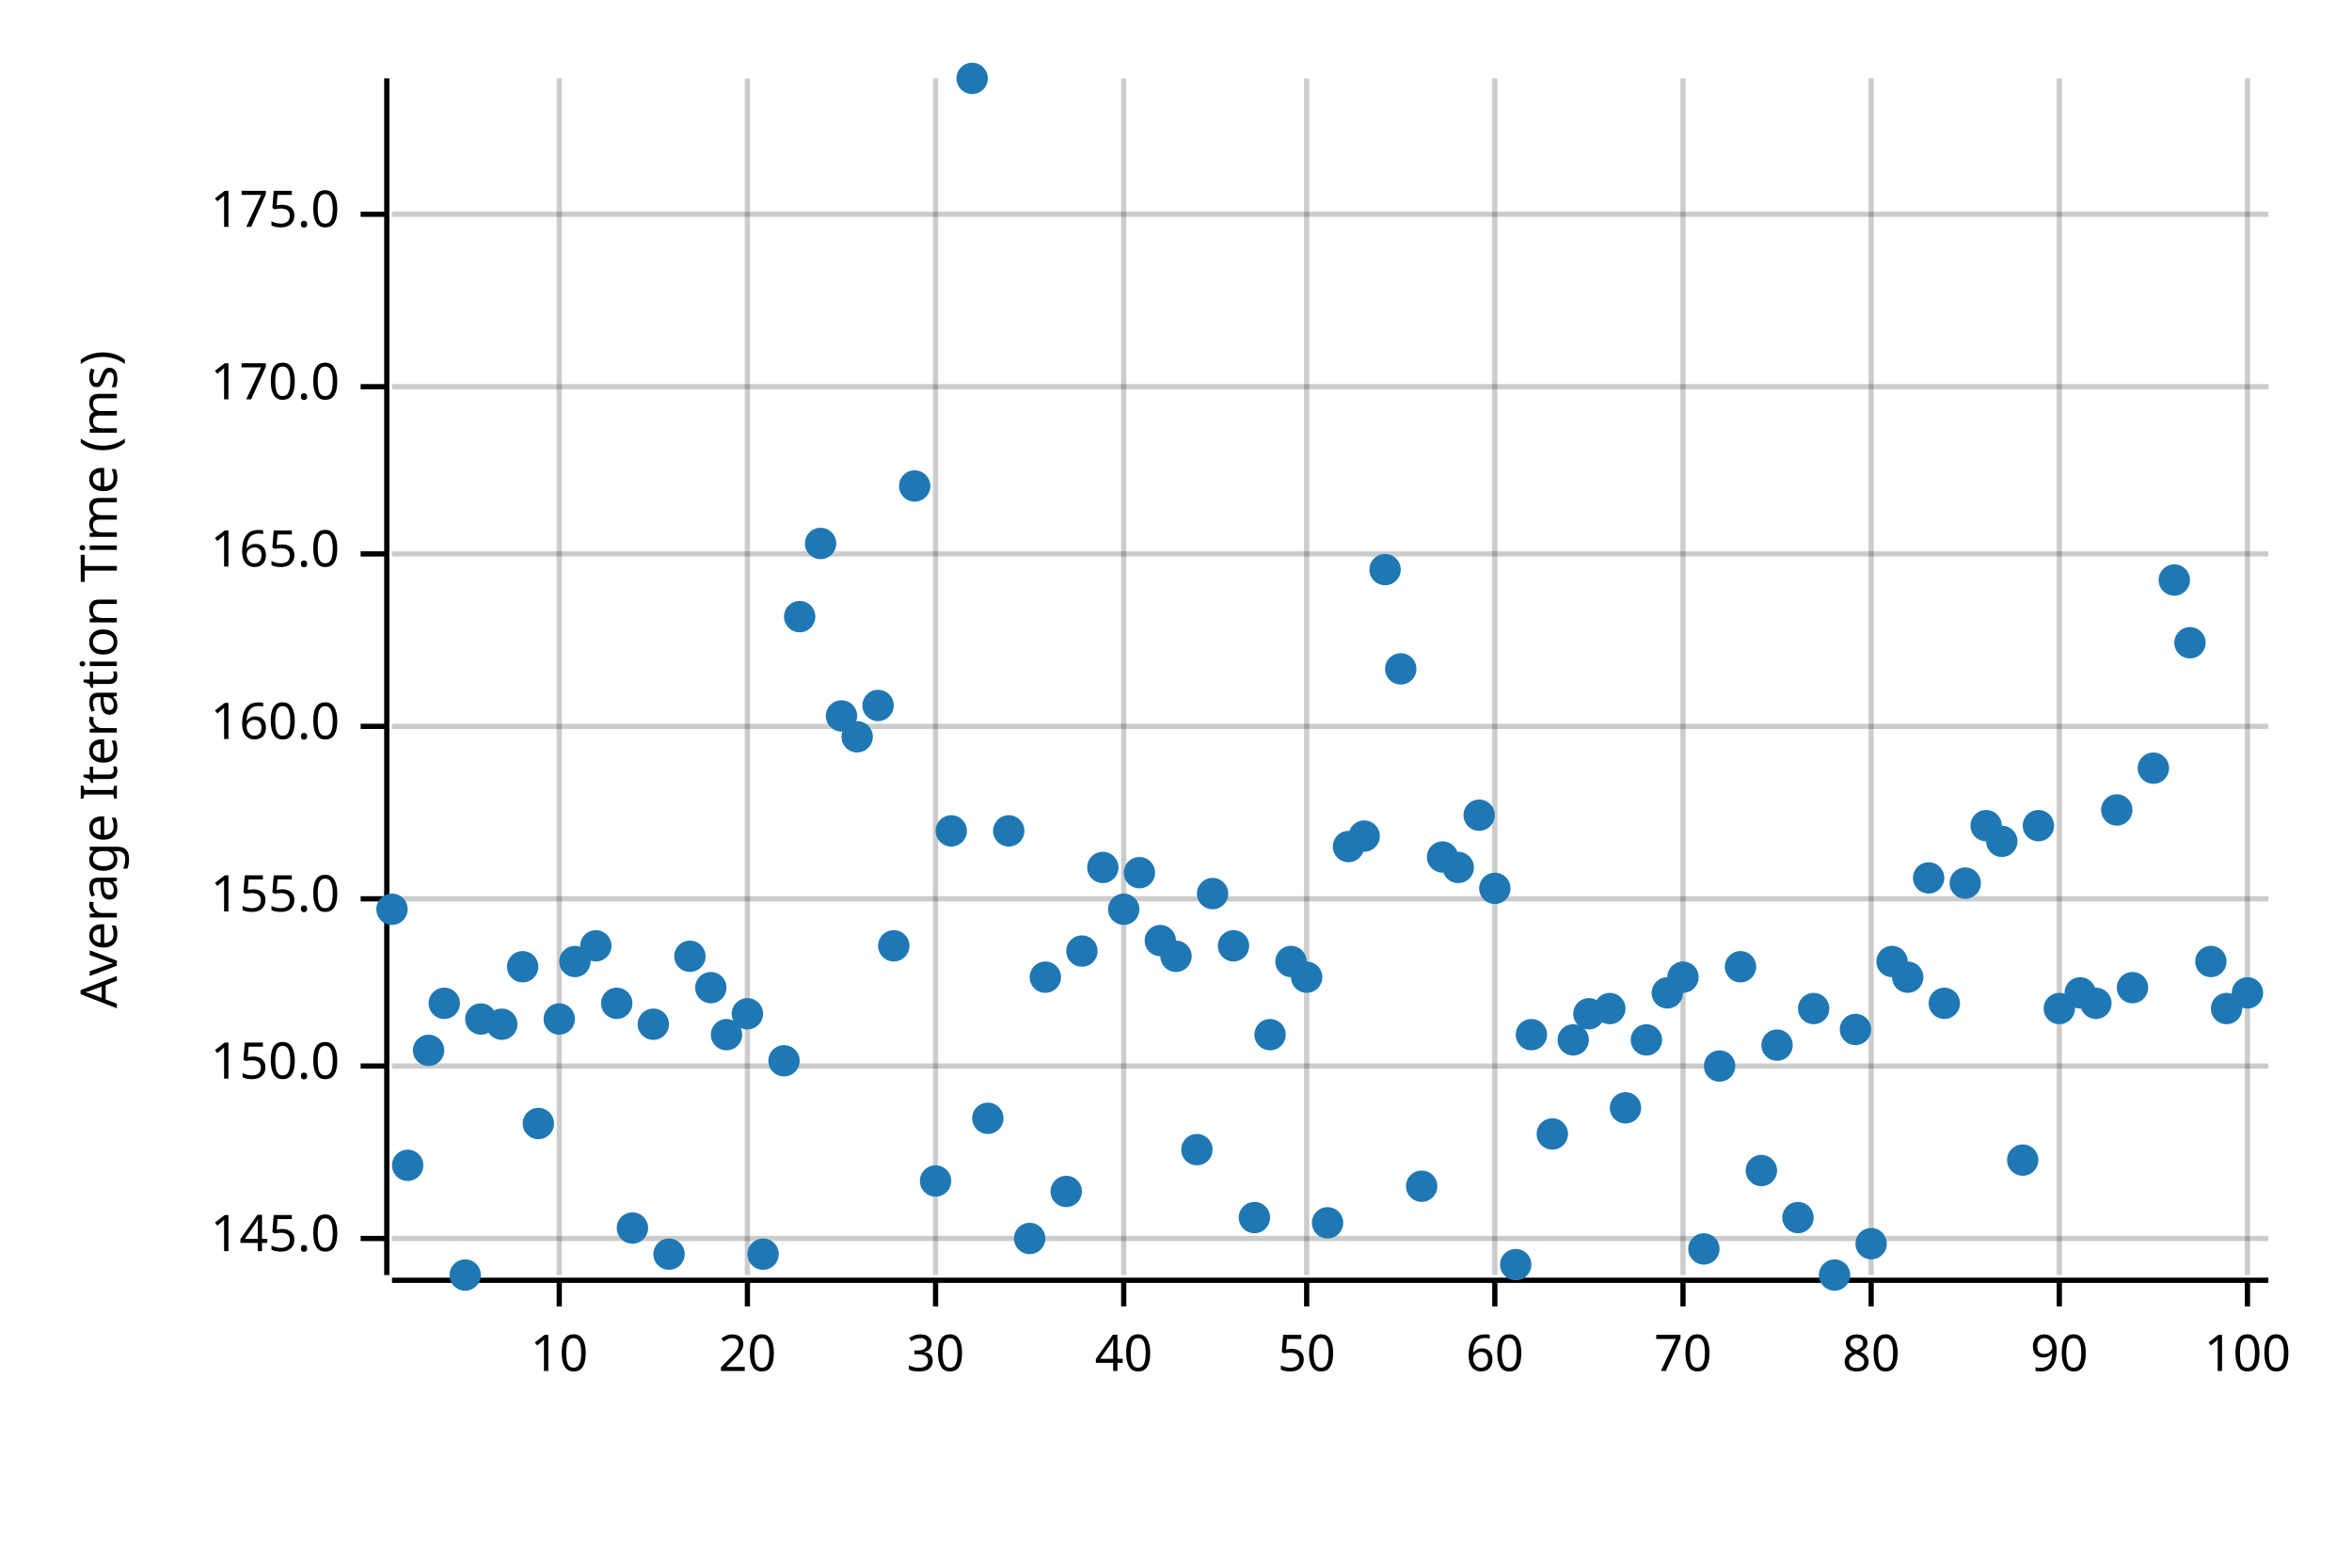
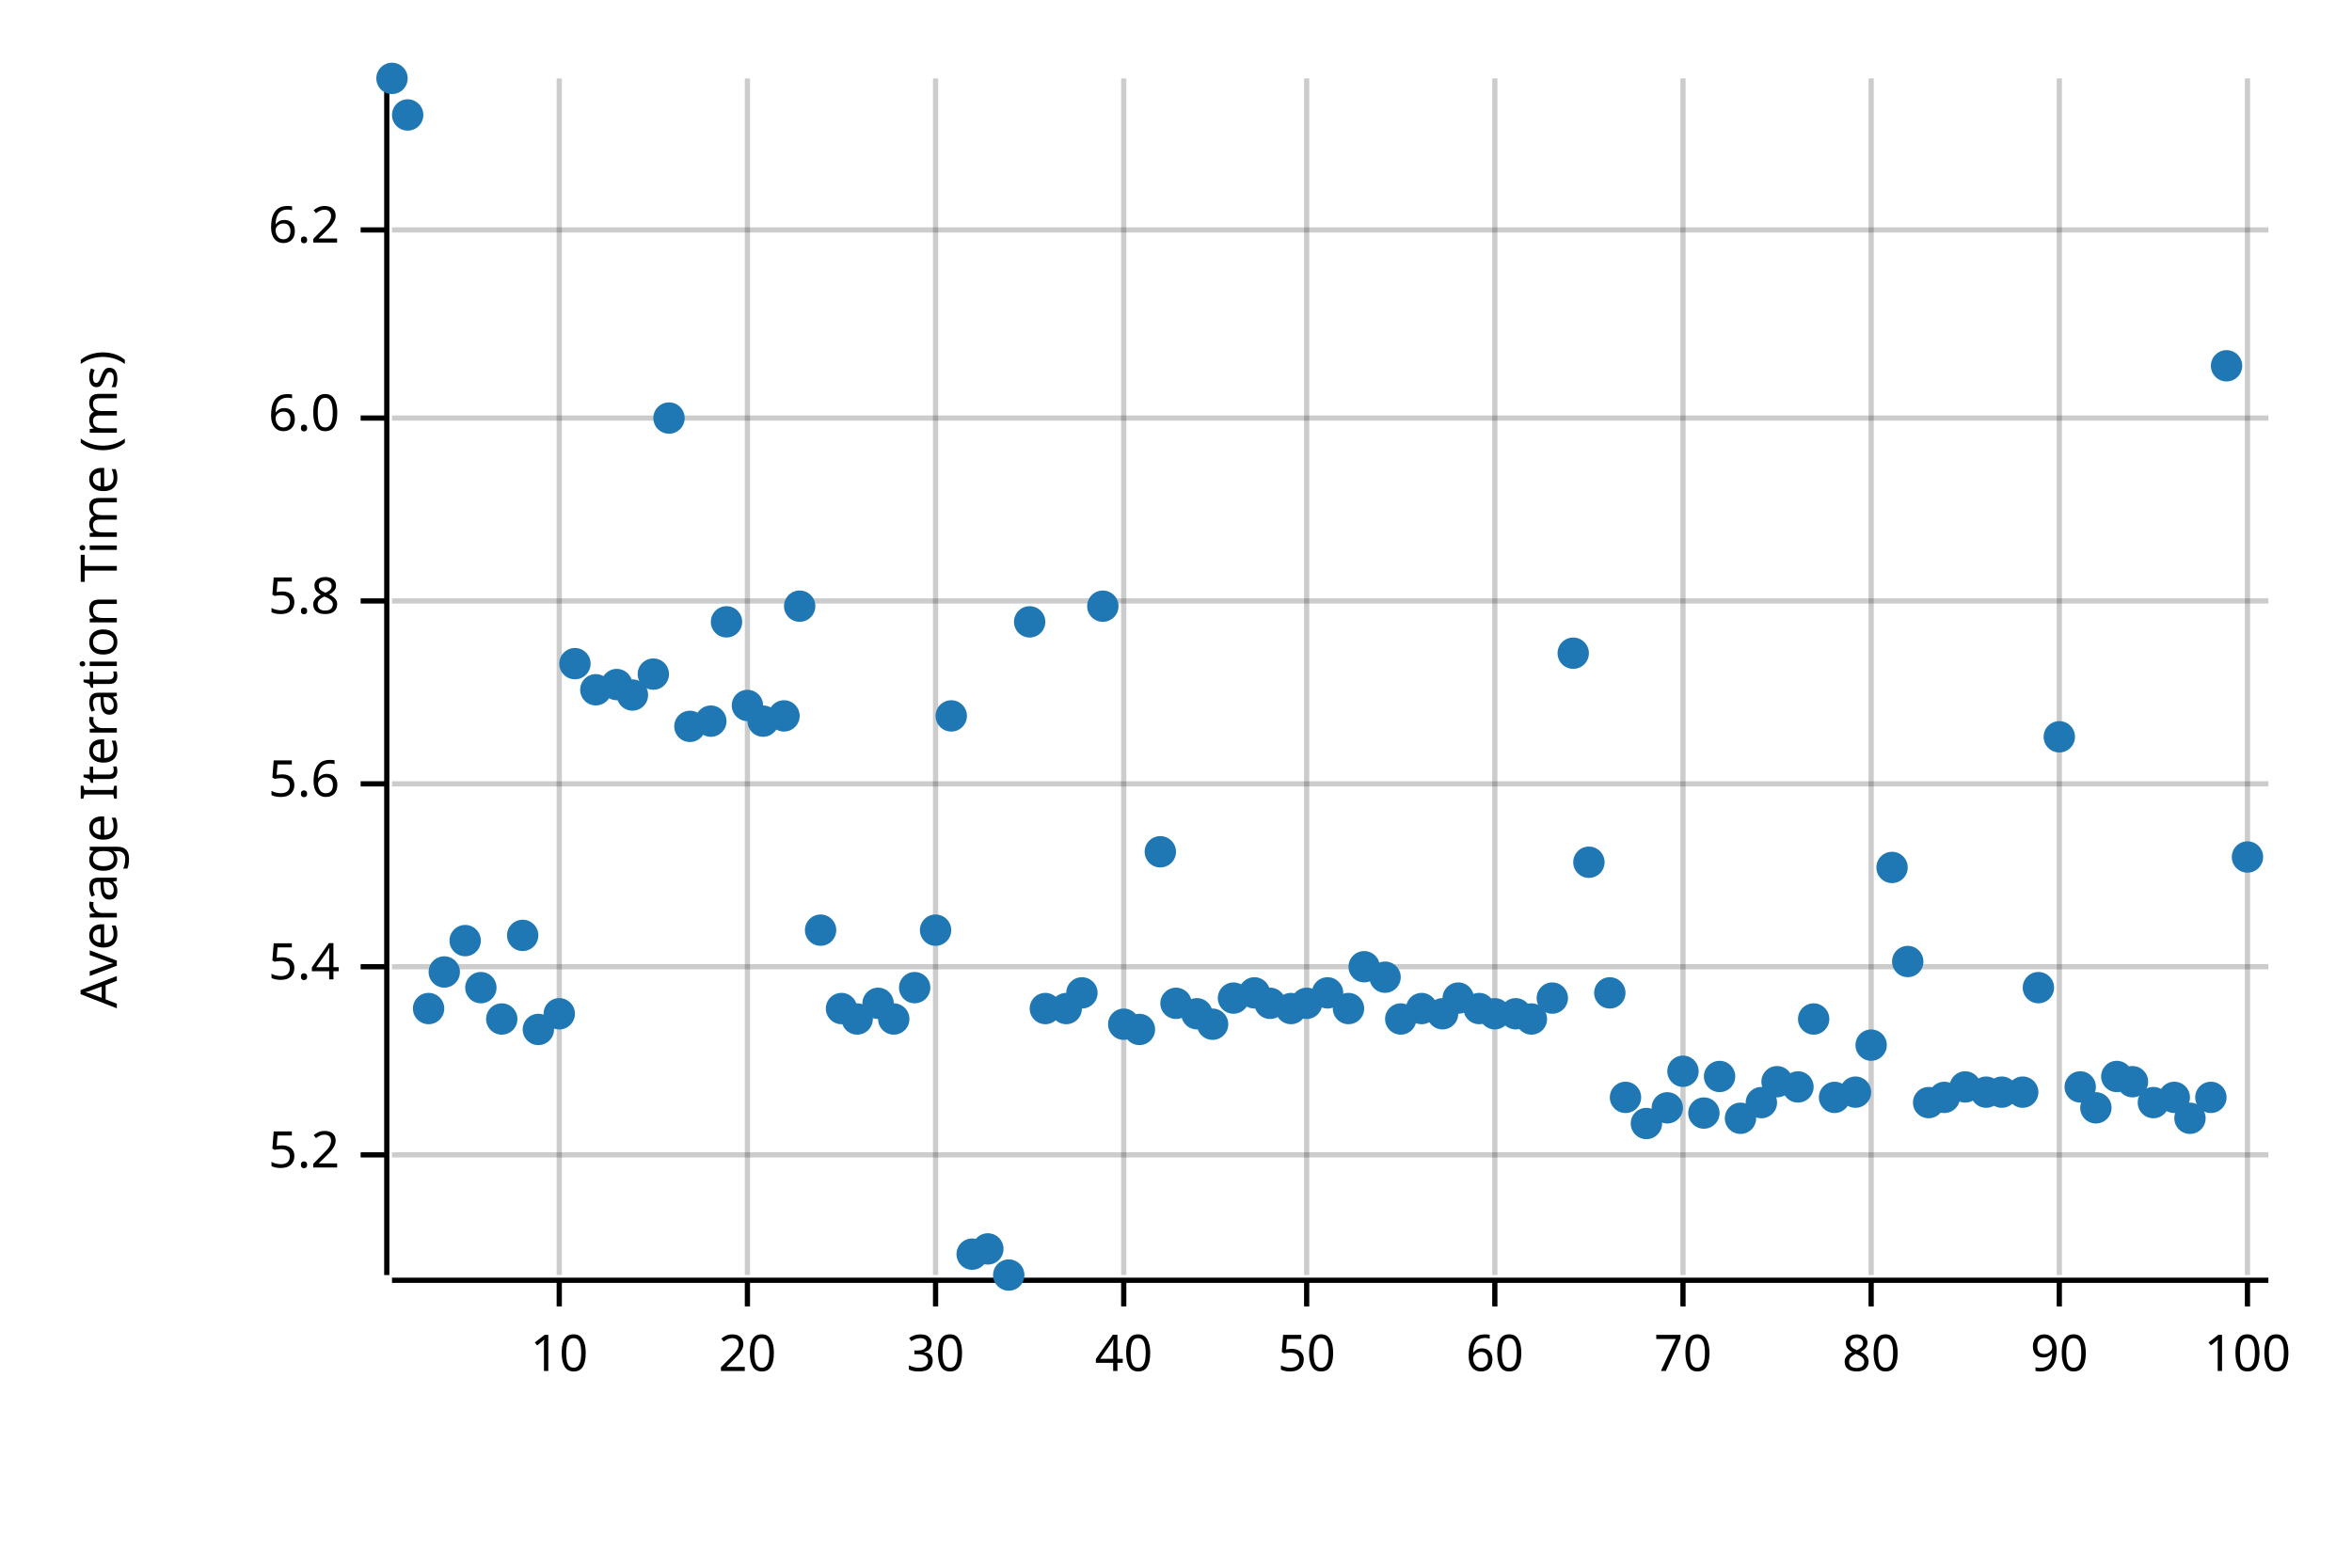
<svg xmlns="http://www.w3.org/2000/svg" width="450" height="300" viewBox="0 0 450 300">
  <text x="15" y="130" dy="0.76em" text-anchor="middle" font-family="sans-serif" font-size="9.677" opacity="1" fill="#000000" transform="rotate(270, 15, 130)">
Average Iteration Time (ms)
</text>
  <line opacity="0.2" stroke="#000000" stroke-width="1" x1="107" y1="244" x2="107" y2="15" />
  <line opacity="0.2" stroke="#000000" stroke-width="1" x1="143" y1="244" x2="143" y2="15" />
  <line opacity="0.2" stroke="#000000" stroke-width="1" x1="179" y1="244" x2="179" y2="15" />
  <line opacity="0.2" stroke="#000000" stroke-width="1" x1="215" y1="244" x2="215" y2="15" />
  <line opacity="0.2" stroke="#000000" stroke-width="1" x1="250" y1="244" x2="250" y2="15" />
  <line opacity="0.2" stroke="#000000" stroke-width="1" x1="286" y1="244" x2="286" y2="15" />
  <line opacity="0.2" stroke="#000000" stroke-width="1" x1="322" y1="244" x2="322" y2="15" />
  <line opacity="0.2" stroke="#000000" stroke-width="1" x1="358" y1="244" x2="358" y2="15" />
  <line opacity="0.2" stroke="#000000" stroke-width="1" x1="394" y1="244" x2="394" y2="15" />
  <line opacity="0.2" stroke="#000000" stroke-width="1" x1="430" y1="244" x2="430" y2="15" />
-   <line opacity="0.2" stroke="#000000" stroke-width="1" x1="75" y1="237" x2="434" y2="237" />
-   <line opacity="0.2" stroke="#000000" stroke-width="1" x1="75" y1="204" x2="434" y2="204" />
-   <line opacity="0.2" stroke="#000000" stroke-width="1" x1="75" y1="172" x2="434" y2="172" />
-   <line opacity="0.2" stroke="#000000" stroke-width="1" x1="75" y1="139" x2="434" y2="139" />
-   <line opacity="0.2" stroke="#000000" stroke-width="1" x1="75" y1="106" x2="434" y2="106" />
-   <line opacity="0.2" stroke="#000000" stroke-width="1" x1="75" y1="74" x2="434" y2="74" />
-   <line opacity="0.2" stroke="#000000" stroke-width="1" x1="75" y1="41" x2="434" y2="41" />
+   <line opacity="0.2" stroke="#000000" stroke-width="1" x1="75" y1="221" x2="434" y2="221" />
+   <line opacity="0.2" stroke="#000000" stroke-width="1" x1="75" y1="185" x2="434" y2="185" />
+   <line opacity="0.2" stroke="#000000" stroke-width="1" x1="75" y1="150" x2="434" y2="150" />
+   <line opacity="0.2" stroke="#000000" stroke-width="1" x1="75" y1="115" x2="434" y2="115" />
+   <line opacity="0.2" stroke="#000000" stroke-width="1" x1="75" y1="80" x2="434" y2="80" />
+   <line opacity="0.2" stroke="#000000" stroke-width="1" x1="75" y1="44" x2="434" y2="44" />
  <polyline fill="none" opacity="1" stroke="#000000" stroke-width="1" points="74,15 74,244 " />
-   <text x="65" y="237" dy="0.5ex" text-anchor="end" font-family="sans-serif" font-size="9.677" opacity="1" fill="#000000">
- 145.0
+   <text x="65" y="221" dy="0.5ex" text-anchor="end" font-family="sans-serif" font-size="9.677" opacity="1" fill="#000000">
+ 5.2
</text>
-   <polyline fill="none" opacity="1" stroke="#000000" stroke-width="1" points="69,237 74,237 " />
-   <text x="65" y="204" dy="0.5ex" text-anchor="end" font-family="sans-serif" font-size="9.677" opacity="1" fill="#000000">
- 150.0
+   <polyline fill="none" opacity="1" stroke="#000000" stroke-width="1" points="69,221 74,221 " />
+   <text x="65" y="185" dy="0.5ex" text-anchor="end" font-family="sans-serif" font-size="9.677" opacity="1" fill="#000000">
+ 5.4
</text>
-   <polyline fill="none" opacity="1" stroke="#000000" stroke-width="1" points="69,204 74,204 " />
-   <text x="65" y="172" dy="0.5ex" text-anchor="end" font-family="sans-serif" font-size="9.677" opacity="1" fill="#000000">
- 155.0
+   <polyline fill="none" opacity="1" stroke="#000000" stroke-width="1" points="69,185 74,185 " />
+   <text x="65" y="150" dy="0.5ex" text-anchor="end" font-family="sans-serif" font-size="9.677" opacity="1" fill="#000000">
+ 5.6
</text>
-   <polyline fill="none" opacity="1" stroke="#000000" stroke-width="1" points="69,172 74,172 " />
-   <text x="65" y="139" dy="0.5ex" text-anchor="end" font-family="sans-serif" font-size="9.677" opacity="1" fill="#000000">
- 160.0
+   <polyline fill="none" opacity="1" stroke="#000000" stroke-width="1" points="69,150 74,150 " />
+   <text x="65" y="115" dy="0.5ex" text-anchor="end" font-family="sans-serif" font-size="9.677" opacity="1" fill="#000000">
+ 5.8
</text>
-   <polyline fill="none" opacity="1" stroke="#000000" stroke-width="1" points="69,139 74,139 " />
-   <text x="65" y="106" dy="0.5ex" text-anchor="end" font-family="sans-serif" font-size="9.677" opacity="1" fill="#000000">
- 165.0
+   <polyline fill="none" opacity="1" stroke="#000000" stroke-width="1" points="69,115 74,115 " />
+   <text x="65" y="80" dy="0.5ex" text-anchor="end" font-family="sans-serif" font-size="9.677" opacity="1" fill="#000000">
+ 6.0
</text>
-   <polyline fill="none" opacity="1" stroke="#000000" stroke-width="1" points="69,106 74,106 " />
-   <text x="65" y="74" dy="0.5ex" text-anchor="end" font-family="sans-serif" font-size="9.677" opacity="1" fill="#000000">
- 170.0
+   <polyline fill="none" opacity="1" stroke="#000000" stroke-width="1" points="69,80 74,80 " />
+   <text x="65" y="44" dy="0.5ex" text-anchor="end" font-family="sans-serif" font-size="9.677" opacity="1" fill="#000000">
+ 6.2
</text>
-   <polyline fill="none" opacity="1" stroke="#000000" stroke-width="1" points="69,74 74,74 " />
-   <text x="65" y="41" dy="0.5ex" text-anchor="end" font-family="sans-serif" font-size="9.677" opacity="1" fill="#000000">
- 175.0
- </text>
-   <polyline fill="none" opacity="1" stroke="#000000" stroke-width="1" points="69,41 74,41 " />
+   <polyline fill="none" opacity="1" stroke="#000000" stroke-width="1" points="69,44 74,44 " />
  <polyline fill="none" opacity="1" stroke="#000000" stroke-width="1" points="75,245 434,245 " />
  <text x="107" y="255" dy="0.76em" text-anchor="middle" font-family="sans-serif" font-size="9.677" opacity="1" fill="#000000">
10
</text>
  <polyline fill="none" opacity="1" stroke="#000000" stroke-width="1" points="107,245 107,250 " />
  <text x="143" y="255" dy="0.76em" text-anchor="middle" font-family="sans-serif" font-size="9.677" opacity="1" fill="#000000">
20
</text>
  <polyline fill="none" opacity="1" stroke="#000000" stroke-width="1" points="143,245 143,250 " />
  <text x="179" y="255" dy="0.76em" text-anchor="middle" font-family="sans-serif" font-size="9.677" opacity="1" fill="#000000">
30
</text>
  <polyline fill="none" opacity="1" stroke="#000000" stroke-width="1" points="179,245 179,250 " />
  <text x="215" y="255" dy="0.76em" text-anchor="middle" font-family="sans-serif" font-size="9.677" opacity="1" fill="#000000">
40
</text>
  <polyline fill="none" opacity="1" stroke="#000000" stroke-width="1" points="215,245 215,250 " />
  <text x="250" y="255" dy="0.76em" text-anchor="middle" font-family="sans-serif" font-size="9.677" opacity="1" fill="#000000">
50
</text>
  <polyline fill="none" opacity="1" stroke="#000000" stroke-width="1" points="250,245 250,250 " />
  <text x="286" y="255" dy="0.76em" text-anchor="middle" font-family="sans-serif" font-size="9.677" opacity="1" fill="#000000">
60
</text>
  <polyline fill="none" opacity="1" stroke="#000000" stroke-width="1" points="286,245 286,250 " />
  <text x="322" y="255" dy="0.76em" text-anchor="middle" font-family="sans-serif" font-size="9.677" opacity="1" fill="#000000">
70
</text>
  <polyline fill="none" opacity="1" stroke="#000000" stroke-width="1" points="322,245 322,250 " />
  <text x="358" y="255" dy="0.76em" text-anchor="middle" font-family="sans-serif" font-size="9.677" opacity="1" fill="#000000">
80
</text>
  <polyline fill="none" opacity="1" stroke="#000000" stroke-width="1" points="358,245 358,250 " />
  <text x="394" y="255" dy="0.76em" text-anchor="middle" font-family="sans-serif" font-size="9.677" opacity="1" fill="#000000">
90
</text>
  <polyline fill="none" opacity="1" stroke="#000000" stroke-width="1" points="394,245 394,250 " />
  <text x="430" y="255" dy="0.76em" text-anchor="middle" font-family="sans-serif" font-size="9.677" opacity="1" fill="#000000">
100
</text>
  <polyline fill="none" opacity="1" stroke="#000000" stroke-width="1" points="430,245 430,250 " />
-   <circle cx="75" cy="174" r="3" opacity="1" fill="#1F78B4" stroke="none" stroke-width="1" />
-   <circle cx="78" cy="223" r="3" opacity="1" fill="#1F78B4" stroke="none" stroke-width="1" />
-   <circle cx="82" cy="201" r="3" opacity="1" fill="#1F78B4" stroke="none" stroke-width="1" />
-   <circle cx="85" cy="192" r="3" opacity="1" fill="#1F78B4" stroke="none" stroke-width="1" />
-   <circle cx="89" cy="244" r="3" opacity="1" fill="#1F78B4" stroke="none" stroke-width="1" />
-   <circle cx="92" cy="195" r="3" opacity="1" fill="#1F78B4" stroke="none" stroke-width="1" />
-   <circle cx="96" cy="196" r="3" opacity="1" fill="#1F78B4" stroke="none" stroke-width="1" />
-   <circle cx="100" cy="185" r="3" opacity="1" fill="#1F78B4" stroke="none" stroke-width="1" />
-   <circle cx="103" cy="215" r="3" opacity="1" fill="#1F78B4" stroke="none" stroke-width="1" />
-   <circle cx="107" cy="195" r="3" opacity="1" fill="#1F78B4" stroke="none" stroke-width="1" />
-   <circle cx="110" cy="184" r="3" opacity="1" fill="#1F78B4" stroke="none" stroke-width="1" />
-   <circle cx="114" cy="181" r="3" opacity="1" fill="#1F78B4" stroke="none" stroke-width="1" />
-   <circle cx="118" cy="192" r="3" opacity="1" fill="#1F78B4" stroke="none" stroke-width="1" />
-   <circle cx="121" cy="235" r="3" opacity="1" fill="#1F78B4" stroke="none" stroke-width="1" />
-   <circle cx="125" cy="196" r="3" opacity="1" fill="#1F78B4" stroke="none" stroke-width="1" />
-   <circle cx="128" cy="240" r="3" opacity="1" fill="#1F78B4" stroke="none" stroke-width="1" />
-   <circle cx="132" cy="183" r="3" opacity="1" fill="#1F78B4" stroke="none" stroke-width="1" />
-   <circle cx="136" cy="189" r="3" opacity="1" fill="#1F78B4" stroke="none" stroke-width="1" />
-   <circle cx="139" cy="198" r="3" opacity="1" fill="#1F78B4" stroke="none" stroke-width="1" />
-   <circle cx="143" cy="194" r="3" opacity="1" fill="#1F78B4" stroke="none" stroke-width="1" />
-   <circle cx="146" cy="240" r="3" opacity="1" fill="#1F78B4" stroke="none" stroke-width="1" />
-   <circle cx="150" cy="203" r="3" opacity="1" fill="#1F78B4" stroke="none" stroke-width="1" />
-   <circle cx="153" cy="118" r="3" opacity="1" fill="#1F78B4" stroke="none" stroke-width="1" />
-   <circle cx="157" cy="104" r="3" opacity="1" fill="#1F78B4" stroke="none" stroke-width="1" />
-   <circle cx="161" cy="137" r="3" opacity="1" fill="#1F78B4" stroke="none" stroke-width="1" />
-   <circle cx="164" cy="141" r="3" opacity="1" fill="#1F78B4" stroke="none" stroke-width="1" />
-   <circle cx="168" cy="135" r="3" opacity="1" fill="#1F78B4" stroke="none" stroke-width="1" />
-   <circle cx="171" cy="181" r="3" opacity="1" fill="#1F78B4" stroke="none" stroke-width="1" />
-   <circle cx="175" cy="93" r="3" opacity="1" fill="#1F78B4" stroke="none" stroke-width="1" />
-   <circle cx="179" cy="226" r="3" opacity="1" fill="#1F78B4" stroke="none" stroke-width="1" />
-   <circle cx="182" cy="159" r="3" opacity="1" fill="#1F78B4" stroke="none" stroke-width="1" />
-   <circle cx="186" cy="15" r="3" opacity="1" fill="#1F78B4" stroke="none" stroke-width="1" />
-   <circle cx="189" cy="214" r="3" opacity="1" fill="#1F78B4" stroke="none" stroke-width="1" />
-   <circle cx="193" cy="159" r="3" opacity="1" fill="#1F78B4" stroke="none" stroke-width="1" />
-   <circle cx="197" cy="237" r="3" opacity="1" fill="#1F78B4" stroke="none" stroke-width="1" />
-   <circle cx="200" cy="187" r="3" opacity="1" fill="#1F78B4" stroke="none" stroke-width="1" />
-   <circle cx="204" cy="228" r="3" opacity="1" fill="#1F78B4" stroke="none" stroke-width="1" />
-   <circle cx="207" cy="182" r="3" opacity="1" fill="#1F78B4" stroke="none" stroke-width="1" />
-   <circle cx="211" cy="166" r="3" opacity="1" fill="#1F78B4" stroke="none" stroke-width="1" />
-   <circle cx="215" cy="174" r="3" opacity="1" fill="#1F78B4" stroke="none" stroke-width="1" />
-   <circle cx="218" cy="167" r="3" opacity="1" fill="#1F78B4" stroke="none" stroke-width="1" />
-   <circle cx="222" cy="180" r="3" opacity="1" fill="#1F78B4" stroke="none" stroke-width="1" />
-   <circle cx="225" cy="183" r="3" opacity="1" fill="#1F78B4" stroke="none" stroke-width="1" />
-   <circle cx="229" cy="220" r="3" opacity="1" fill="#1F78B4" stroke="none" stroke-width="1" />
-   <circle cx="232" cy="171" r="3" opacity="1" fill="#1F78B4" stroke="none" stroke-width="1" />
-   <circle cx="236" cy="181" r="3" opacity="1" fill="#1F78B4" stroke="none" stroke-width="1" />
-   <circle cx="240" cy="233" r="3" opacity="1" fill="#1F78B4" stroke="none" stroke-width="1" />
-   <circle cx="243" cy="198" r="3" opacity="1" fill="#1F78B4" stroke="none" stroke-width="1" />
-   <circle cx="247" cy="184" r="3" opacity="1" fill="#1F78B4" stroke="none" stroke-width="1" />
-   <circle cx="250" cy="187" r="3" opacity="1" fill="#1F78B4" stroke="none" stroke-width="1" />
-   <circle cx="254" cy="234" r="3" opacity="1" fill="#1F78B4" stroke="none" stroke-width="1" />
-   <circle cx="258" cy="162" r="3" opacity="1" fill="#1F78B4" stroke="none" stroke-width="1" />
-   <circle cx="261" cy="160" r="3" opacity="1" fill="#1F78B4" stroke="none" stroke-width="1" />
-   <circle cx="265" cy="109" r="3" opacity="1" fill="#1F78B4" stroke="none" stroke-width="1" />
-   <circle cx="268" cy="128" r="3" opacity="1" fill="#1F78B4" stroke="none" stroke-width="1" />
-   <circle cx="272" cy="227" r="3" opacity="1" fill="#1F78B4" stroke="none" stroke-width="1" />
-   <circle cx="276" cy="164" r="3" opacity="1" fill="#1F78B4" stroke="none" stroke-width="1" />
-   <circle cx="279" cy="166" r="3" opacity="1" fill="#1F78B4" stroke="none" stroke-width="1" />
-   <circle cx="283" cy="156" r="3" opacity="1" fill="#1F78B4" stroke="none" stroke-width="1" />
-   <circle cx="286" cy="170" r="3" opacity="1" fill="#1F78B4" stroke="none" stroke-width="1" />
-   <circle cx="290" cy="242" r="3" opacity="1" fill="#1F78B4" stroke="none" stroke-width="1" />
-   <circle cx="293" cy="198" r="3" opacity="1" fill="#1F78B4" stroke="none" stroke-width="1" />
-   <circle cx="297" cy="217" r="3" opacity="1" fill="#1F78B4" stroke="none" stroke-width="1" />
-   <circle cx="301" cy="199" r="3" opacity="1" fill="#1F78B4" stroke="none" stroke-width="1" />
-   <circle cx="304" cy="194" r="3" opacity="1" fill="#1F78B4" stroke="none" stroke-width="1" />
-   <circle cx="308" cy="193" r="3" opacity="1" fill="#1F78B4" stroke="none" stroke-width="1" />
-   <circle cx="311" cy="212" r="3" opacity="1" fill="#1F78B4" stroke="none" stroke-width="1" />
-   <circle cx="315" cy="199" r="3" opacity="1" fill="#1F78B4" stroke="none" stroke-width="1" />
-   <circle cx="319" cy="190" r="3" opacity="1" fill="#1F78B4" stroke="none" stroke-width="1" />
-   <circle cx="322" cy="187" r="3" opacity="1" fill="#1F78B4" stroke="none" stroke-width="1" />
-   <circle cx="326" cy="239" r="3" opacity="1" fill="#1F78B4" stroke="none" stroke-width="1" />
-   <circle cx="329" cy="204" r="3" opacity="1" fill="#1F78B4" stroke="none" stroke-width="1" />
-   <circle cx="333" cy="185" r="3" opacity="1" fill="#1F78B4" stroke="none" stroke-width="1" />
-   <circle cx="337" cy="224" r="3" opacity="1" fill="#1F78B4" stroke="none" stroke-width="1" />
-   <circle cx="340" cy="200" r="3" opacity="1" fill="#1F78B4" stroke="none" stroke-width="1" />
-   <circle cx="344" cy="233" r="3" opacity="1" fill="#1F78B4" stroke="none" stroke-width="1" />
-   <circle cx="347" cy="193" r="3" opacity="1" fill="#1F78B4" stroke="none" stroke-width="1" />
-   <circle cx="351" cy="244" r="3" opacity="1" fill="#1F78B4" stroke="none" stroke-width="1" />
-   <circle cx="355" cy="197" r="3" opacity="1" fill="#1F78B4" stroke="none" stroke-width="1" />
-   <circle cx="358" cy="238" r="3" opacity="1" fill="#1F78B4" stroke="none" stroke-width="1" />
-   <circle cx="362" cy="184" r="3" opacity="1" fill="#1F78B4" stroke="none" stroke-width="1" />
-   <circle cx="365" cy="187" r="3" opacity="1" fill="#1F78B4" stroke="none" stroke-width="1" />
-   <circle cx="369" cy="168" r="3" opacity="1" fill="#1F78B4" stroke="none" stroke-width="1" />
-   <circle cx="372" cy="192" r="3" opacity="1" fill="#1F78B4" stroke="none" stroke-width="1" />
-   <circle cx="376" cy="169" r="3" opacity="1" fill="#1F78B4" stroke="none" stroke-width="1" />
-   <circle cx="380" cy="158" r="3" opacity="1" fill="#1F78B4" stroke="none" stroke-width="1" />
-   <circle cx="383" cy="161" r="3" opacity="1" fill="#1F78B4" stroke="none" stroke-width="1" />
-   <circle cx="387" cy="222" r="3" opacity="1" fill="#1F78B4" stroke="none" stroke-width="1" />
-   <circle cx="390" cy="158" r="3" opacity="1" fill="#1F78B4" stroke="none" stroke-width="1" />
-   <circle cx="394" cy="193" r="3" opacity="1" fill="#1F78B4" stroke="none" stroke-width="1" />
-   <circle cx="398" cy="190" r="3" opacity="1" fill="#1F78B4" stroke="none" stroke-width="1" />
-   <circle cx="401" cy="192" r="3" opacity="1" fill="#1F78B4" stroke="none" stroke-width="1" />
-   <circle cx="405" cy="155" r="3" opacity="1" fill="#1F78B4" stroke="none" stroke-width="1" />
-   <circle cx="408" cy="189" r="3" opacity="1" fill="#1F78B4" stroke="none" stroke-width="1" />
-   <circle cx="412" cy="147" r="3" opacity="1" fill="#1F78B4" stroke="none" stroke-width="1" />
-   <circle cx="416" cy="111" r="3" opacity="1" fill="#1F78B4" stroke="none" stroke-width="1" />
-   <circle cx="419" cy="123" r="3" opacity="1" fill="#1F78B4" stroke="none" stroke-width="1" />
-   <circle cx="423" cy="184" r="3" opacity="1" fill="#1F78B4" stroke="none" stroke-width="1" />
-   <circle cx="426" cy="193" r="3" opacity="1" fill="#1F78B4" stroke="none" stroke-width="1" />
-   <circle cx="430" cy="190" r="3" opacity="1" fill="#1F78B4" stroke="none" stroke-width="1" />
+   <circle cx="75" cy="15" r="3" opacity="1" fill="#1F78B4" stroke="none" stroke-width="1" />
+   <circle cx="78" cy="22" r="3" opacity="1" fill="#1F78B4" stroke="none" stroke-width="1" />
+   <circle cx="82" cy="193" r="3" opacity="1" fill="#1F78B4" stroke="none" stroke-width="1" />
+   <circle cx="85" cy="186" r="3" opacity="1" fill="#1F78B4" stroke="none" stroke-width="1" />
+   <circle cx="89" cy="180" r="3" opacity="1" fill="#1F78B4" stroke="none" stroke-width="1" />
+   <circle cx="92" cy="189" r="3" opacity="1" fill="#1F78B4" stroke="none" stroke-width="1" />
+   <circle cx="96" cy="195" r="3" opacity="1" fill="#1F78B4" stroke="none" stroke-width="1" />
+   <circle cx="100" cy="179" r="3" opacity="1" fill="#1F78B4" stroke="none" stroke-width="1" />
+   <circle cx="103" cy="197" r="3" opacity="1" fill="#1F78B4" stroke="none" stroke-width="1" />
+   <circle cx="107" cy="194" r="3" opacity="1" fill="#1F78B4" stroke="none" stroke-width="1" />
+   <circle cx="110" cy="127" r="3" opacity="1" fill="#1F78B4" stroke="none" stroke-width="1" />
+   <circle cx="114" cy="132" r="3" opacity="1" fill="#1F78B4" stroke="none" stroke-width="1" />
+   <circle cx="118" cy="131" r="3" opacity="1" fill="#1F78B4" stroke="none" stroke-width="1" />
+   <circle cx="121" cy="133" r="3" opacity="1" fill="#1F78B4" stroke="none" stroke-width="1" />
+   <circle cx="125" cy="129" r="3" opacity="1" fill="#1F78B4" stroke="none" stroke-width="1" />
+   <circle cx="128" cy="80" r="3" opacity="1" fill="#1F78B4" stroke="none" stroke-width="1" />
+   <circle cx="132" cy="139" r="3" opacity="1" fill="#1F78B4" stroke="none" stroke-width="1" />
+   <circle cx="136" cy="138" r="3" opacity="1" fill="#1F78B4" stroke="none" stroke-width="1" />
+   <circle cx="139" cy="119" r="3" opacity="1" fill="#1F78B4" stroke="none" stroke-width="1" />
+   <circle cx="143" cy="135" r="3" opacity="1" fill="#1F78B4" stroke="none" stroke-width="1" />
+   <circle cx="146" cy="138" r="3" opacity="1" fill="#1F78B4" stroke="none" stroke-width="1" />
+   <circle cx="150" cy="137" r="3" opacity="1" fill="#1F78B4" stroke="none" stroke-width="1" />
+   <circle cx="153" cy="116" r="3" opacity="1" fill="#1F78B4" stroke="none" stroke-width="1" />
+   <circle cx="157" cy="178" r="3" opacity="1" fill="#1F78B4" stroke="none" stroke-width="1" />
+   <circle cx="161" cy="193" r="3" opacity="1" fill="#1F78B4" stroke="none" stroke-width="1" />
+   <circle cx="164" cy="195" r="3" opacity="1" fill="#1F78B4" stroke="none" stroke-width="1" />
+   <circle cx="168" cy="192" r="3" opacity="1" fill="#1F78B4" stroke="none" stroke-width="1" />
+   <circle cx="171" cy="195" r="3" opacity="1" fill="#1F78B4" stroke="none" stroke-width="1" />
+   <circle cx="175" cy="189" r="3" opacity="1" fill="#1F78B4" stroke="none" stroke-width="1" />
+   <circle cx="179" cy="178" r="3" opacity="1" fill="#1F78B4" stroke="none" stroke-width="1" />
+   <circle cx="182" cy="137" r="3" opacity="1" fill="#1F78B4" stroke="none" stroke-width="1" />
+   <circle cx="186" cy="240" r="3" opacity="1" fill="#1F78B4" stroke="none" stroke-width="1" />
+   <circle cx="189" cy="239" r="3" opacity="1" fill="#1F78B4" stroke="none" stroke-width="1" />
+   <circle cx="193" cy="244" r="3" opacity="1" fill="#1F78B4" stroke="none" stroke-width="1" />
+   <circle cx="197" cy="119" r="3" opacity="1" fill="#1F78B4" stroke="none" stroke-width="1" />
+   <circle cx="200" cy="193" r="3" opacity="1" fill="#1F78B4" stroke="none" stroke-width="1" />
+   <circle cx="204" cy="193" r="3" opacity="1" fill="#1F78B4" stroke="none" stroke-width="1" />
+   <circle cx="207" cy="190" r="3" opacity="1" fill="#1F78B4" stroke="none" stroke-width="1" />
+   <circle cx="211" cy="116" r="3" opacity="1" fill="#1F78B4" stroke="none" stroke-width="1" />
+   <circle cx="215" cy="196" r="3" opacity="1" fill="#1F78B4" stroke="none" stroke-width="1" />
+   <circle cx="218" cy="197" r="3" opacity="1" fill="#1F78B4" stroke="none" stroke-width="1" />
+   <circle cx="222" cy="163" r="3" opacity="1" fill="#1F78B4" stroke="none" stroke-width="1" />
+   <circle cx="225" cy="192" r="3" opacity="1" fill="#1F78B4" stroke="none" stroke-width="1" />
+   <circle cx="229" cy="194" r="3" opacity="1" fill="#1F78B4" stroke="none" stroke-width="1" />
+   <circle cx="232" cy="196" r="3" opacity="1" fill="#1F78B4" stroke="none" stroke-width="1" />
+   <circle cx="236" cy="191" r="3" opacity="1" fill="#1F78B4" stroke="none" stroke-width="1" />
+   <circle cx="240" cy="190" r="3" opacity="1" fill="#1F78B4" stroke="none" stroke-width="1" />
+   <circle cx="243" cy="192" r="3" opacity="1" fill="#1F78B4" stroke="none" stroke-width="1" />
+   <circle cx="247" cy="193" r="3" opacity="1" fill="#1F78B4" stroke="none" stroke-width="1" />
+   <circle cx="250" cy="192" r="3" opacity="1" fill="#1F78B4" stroke="none" stroke-width="1" />
+   <circle cx="254" cy="190" r="3" opacity="1" fill="#1F78B4" stroke="none" stroke-width="1" />
+   <circle cx="258" cy="193" r="3" opacity="1" fill="#1F78B4" stroke="none" stroke-width="1" />
+   <circle cx="261" cy="185" r="3" opacity="1" fill="#1F78B4" stroke="none" stroke-width="1" />
+   <circle cx="265" cy="187" r="3" opacity="1" fill="#1F78B4" stroke="none" stroke-width="1" />
+   <circle cx="268" cy="195" r="3" opacity="1" fill="#1F78B4" stroke="none" stroke-width="1" />
+   <circle cx="272" cy="193" r="3" opacity="1" fill="#1F78B4" stroke="none" stroke-width="1" />
+   <circle cx="276" cy="194" r="3" opacity="1" fill="#1F78B4" stroke="none" stroke-width="1" />
+   <circle cx="279" cy="191" r="3" opacity="1" fill="#1F78B4" stroke="none" stroke-width="1" />
+   <circle cx="283" cy="193" r="3" opacity="1" fill="#1F78B4" stroke="none" stroke-width="1" />
+   <circle cx="286" cy="194" r="3" opacity="1" fill="#1F78B4" stroke="none" stroke-width="1" />
+   <circle cx="290" cy="194" r="3" opacity="1" fill="#1F78B4" stroke="none" stroke-width="1" />
+   <circle cx="293" cy="195" r="3" opacity="1" fill="#1F78B4" stroke="none" stroke-width="1" />
+   <circle cx="297" cy="191" r="3" opacity="1" fill="#1F78B4" stroke="none" stroke-width="1" />
+   <circle cx="301" cy="125" r="3" opacity="1" fill="#1F78B4" stroke="none" stroke-width="1" />
+   <circle cx="304" cy="165" r="3" opacity="1" fill="#1F78B4" stroke="none" stroke-width="1" />
+   <circle cx="308" cy="190" r="3" opacity="1" fill="#1F78B4" stroke="none" stroke-width="1" />
+   <circle cx="311" cy="210" r="3" opacity="1" fill="#1F78B4" stroke="none" stroke-width="1" />
+   <circle cx="315" cy="215" r="3" opacity="1" fill="#1F78B4" stroke="none" stroke-width="1" />
+   <circle cx="319" cy="212" r="3" opacity="1" fill="#1F78B4" stroke="none" stroke-width="1" />
+   <circle cx="322" cy="205" r="3" opacity="1" fill="#1F78B4" stroke="none" stroke-width="1" />
+   <circle cx="326" cy="213" r="3" opacity="1" fill="#1F78B4" stroke="none" stroke-width="1" />
+   <circle cx="329" cy="206" r="3" opacity="1" fill="#1F78B4" stroke="none" stroke-width="1" />
+   <circle cx="333" cy="214" r="3" opacity="1" fill="#1F78B4" stroke="none" stroke-width="1" />
+   <circle cx="337" cy="211" r="3" opacity="1" fill="#1F78B4" stroke="none" stroke-width="1" />
+   <circle cx="340" cy="207" r="3" opacity="1" fill="#1F78B4" stroke="none" stroke-width="1" />
+   <circle cx="344" cy="208" r="3" opacity="1" fill="#1F78B4" stroke="none" stroke-width="1" />
+   <circle cx="347" cy="195" r="3" opacity="1" fill="#1F78B4" stroke="none" stroke-width="1" />
+   <circle cx="351" cy="210" r="3" opacity="1" fill="#1F78B4" stroke="none" stroke-width="1" />
+   <circle cx="355" cy="209" r="3" opacity="1" fill="#1F78B4" stroke="none" stroke-width="1" />
+   <circle cx="358" cy="200" r="3" opacity="1" fill="#1F78B4" stroke="none" stroke-width="1" />
+   <circle cx="362" cy="166" r="3" opacity="1" fill="#1F78B4" stroke="none" stroke-width="1" />
+   <circle cx="365" cy="184" r="3" opacity="1" fill="#1F78B4" stroke="none" stroke-width="1" />
+   <circle cx="369" cy="211" r="3" opacity="1" fill="#1F78B4" stroke="none" stroke-width="1" />
+   <circle cx="372" cy="210" r="3" opacity="1" fill="#1F78B4" stroke="none" stroke-width="1" />
+   <circle cx="376" cy="208" r="3" opacity="1" fill="#1F78B4" stroke="none" stroke-width="1" />
+   <circle cx="380" cy="209" r="3" opacity="1" fill="#1F78B4" stroke="none" stroke-width="1" />
+   <circle cx="383" cy="209" r="3" opacity="1" fill="#1F78B4" stroke="none" stroke-width="1" />
+   <circle cx="387" cy="209" r="3" opacity="1" fill="#1F78B4" stroke="none" stroke-width="1" />
+   <circle cx="390" cy="189" r="3" opacity="1" fill="#1F78B4" stroke="none" stroke-width="1" />
+   <circle cx="394" cy="141" r="3" opacity="1" fill="#1F78B4" stroke="none" stroke-width="1" />
+   <circle cx="398" cy="208" r="3" opacity="1" fill="#1F78B4" stroke="none" stroke-width="1" />
+   <circle cx="401" cy="212" r="3" opacity="1" fill="#1F78B4" stroke="none" stroke-width="1" />
+   <circle cx="405" cy="206" r="3" opacity="1" fill="#1F78B4" stroke="none" stroke-width="1" />
+   <circle cx="408" cy="207" r="3" opacity="1" fill="#1F78B4" stroke="none" stroke-width="1" />
+   <circle cx="412" cy="211" r="3" opacity="1" fill="#1F78B4" stroke="none" stroke-width="1" />
+   <circle cx="416" cy="210" r="3" opacity="1" fill="#1F78B4" stroke="none" stroke-width="1" />
+   <circle cx="419" cy="214" r="3" opacity="1" fill="#1F78B4" stroke="none" stroke-width="1" />
+   <circle cx="423" cy="210" r="3" opacity="1" fill="#1F78B4" stroke="none" stroke-width="1" />
+   <circle cx="426" cy="70" r="3" opacity="1" fill="#1F78B4" stroke="none" stroke-width="1" />
+   <circle cx="430" cy="164" r="3" opacity="1" fill="#1F78B4" stroke="none" stroke-width="1" />
</svg>
